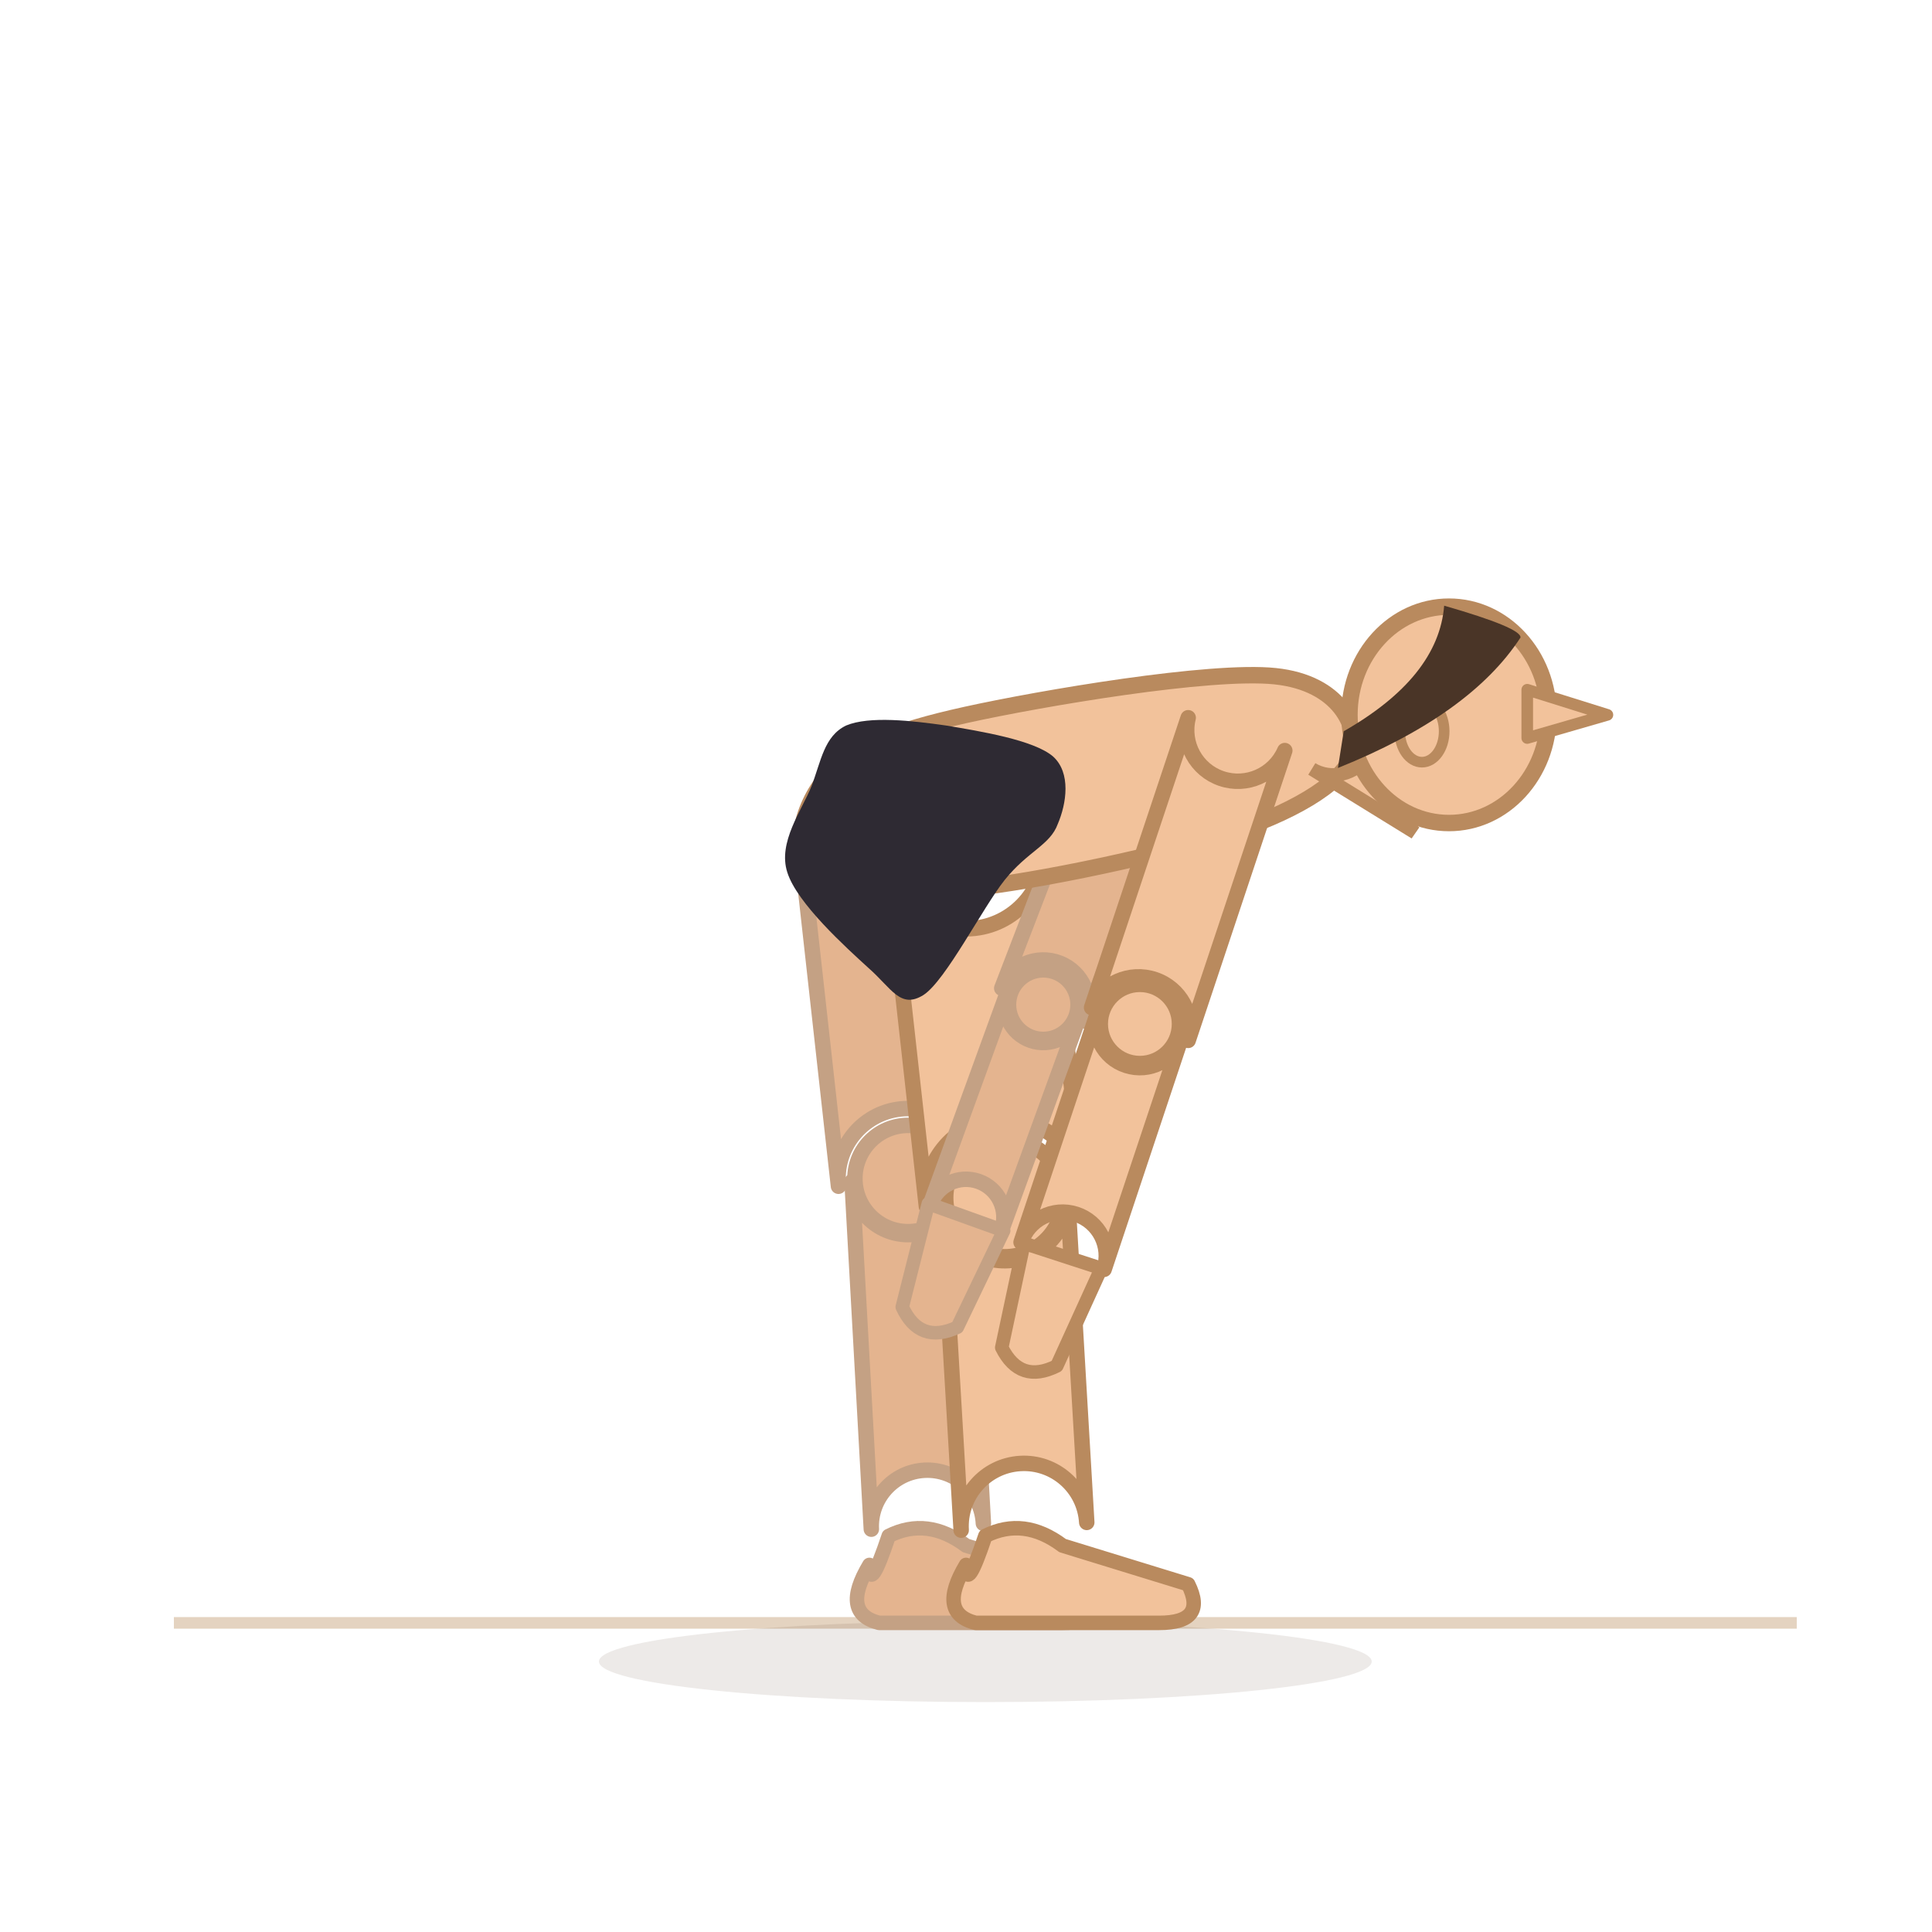
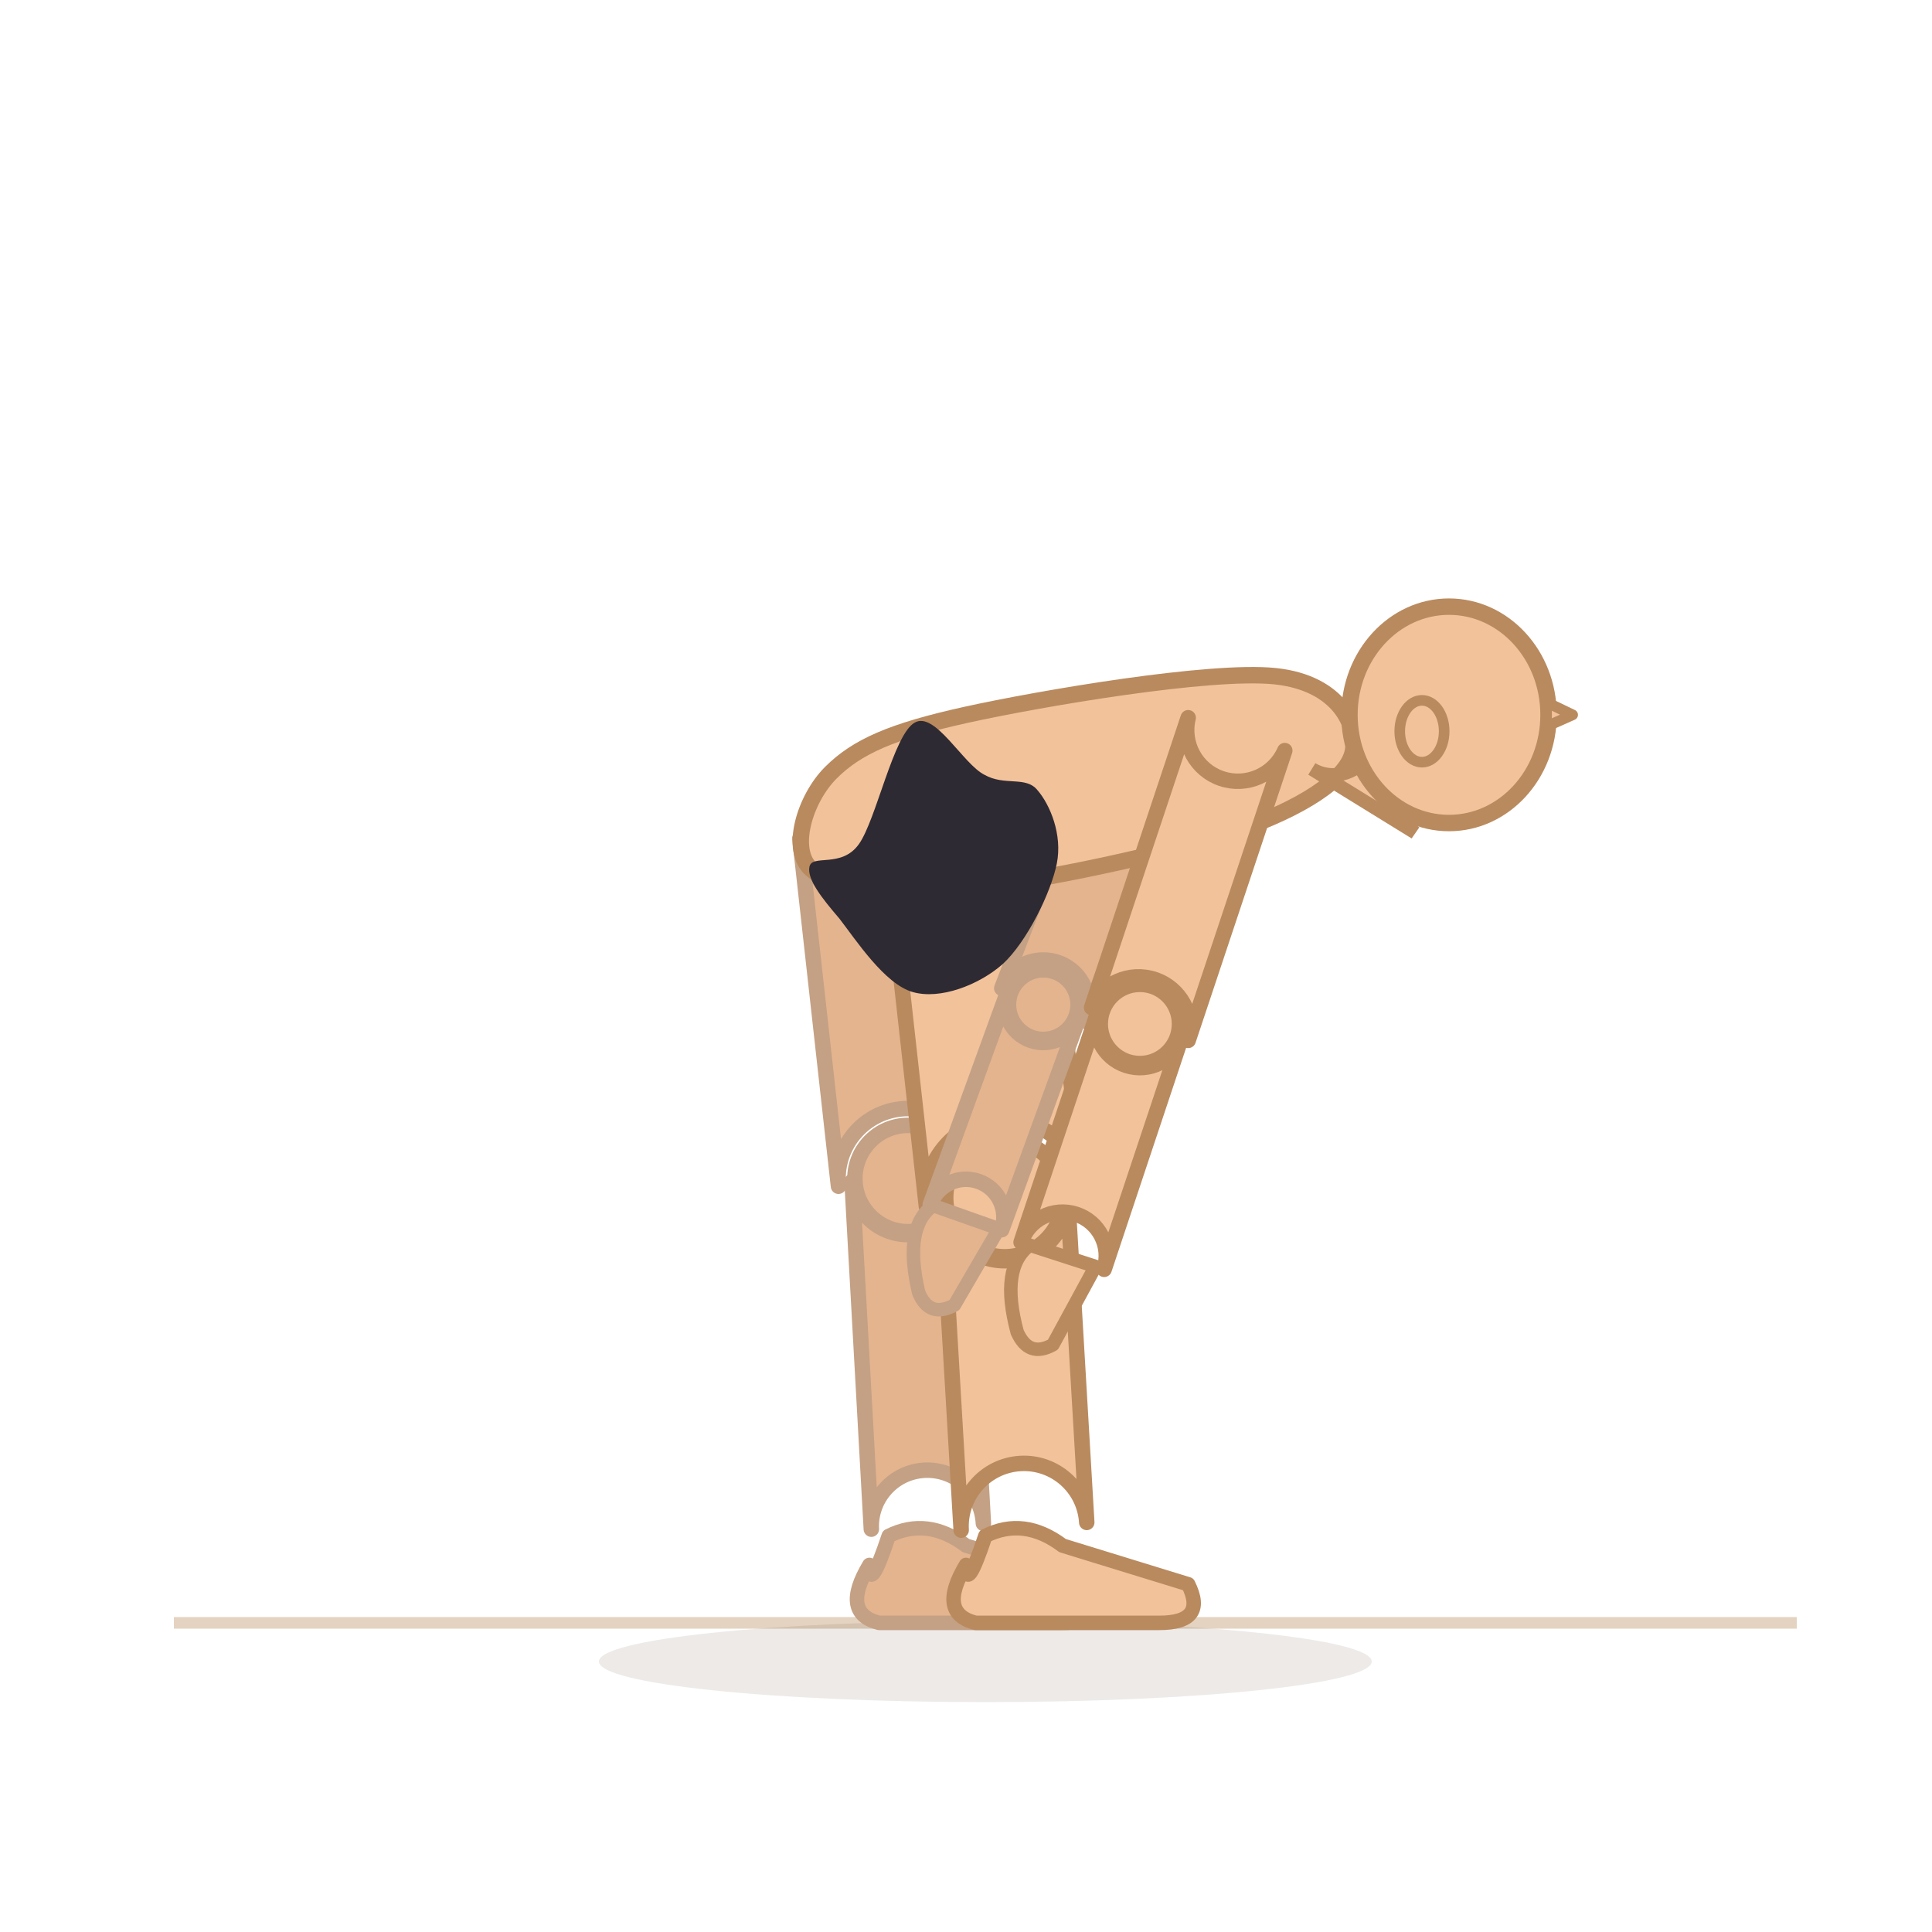
<svg xmlns="http://www.w3.org/2000/svg" viewBox="0 0 200 200">
  <line x1="18" y1="168" x2="186" y2="168" stroke="#e4d3c0" stroke-width="1.2" />
  <ellipse cx="102" cy="172" rx="40" ry="4.2" fill="rgba(70,48,28,0.10)" />
  <path d="M 82.8,86.8 L 86.8,122.8 A 7.2 7.2 0 0 1 101.2,121.2 L 97.2,85.2 A 7.2 7.2 0 0 1 82.8,86.8 Z" fill="#e4b48f" stroke="#c4a184" stroke-width="1.6" stroke-linejoin="round" />
  <path d="M 88.2,122.3 L 90.2,158.3 A 5.8 5.8 0 0 1 101.8,157.7 L 99.8,121.7 A 5.8 5.8 0 0 1 88.2,122.3 Z" fill="#e4b48f" stroke="#c4a184" stroke-width="1.6" stroke-linejoin="round" />
  <circle cx="94" cy="122" r="5.5" fill="#e4b48f" stroke="#c4a184" stroke-width="1.6" />
  <path d="M 90,162 Q 87,167 91,168 L 110,168 Q 115,168 113,164 L 100,160 Q 96,157 92,159 Q 90,165 90,162 Z" fill="#e4b48f" stroke="#c4a184" stroke-width="1.5" stroke-linejoin="round" />
  <path d="M 91.9,88.9 L 95.9,124.9 A 8.1 8.1 0 0 1 112.1,123.1 L 108.1,87.1 A 8.1 8.1 0 0 1 91.9,88.9 Z" fill="#f2c29b" stroke="#b98a5e" stroke-width="1.6" stroke-linejoin="round" />
  <path d="M 97.5,124.4 L 99.5,158.4 A 6.5 6.5 0 0 1 112.5,157.6 L 110.5,123.6 A 6.5 6.5 0 0 1 97.5,124.4 Z" fill="#f2c29b" stroke="#b98a5e" stroke-width="1.6" stroke-linejoin="round" />
  <circle cx="104" cy="124" r="6.1" fill="#f2c29b" stroke="#b98a5e" stroke-width="1.6" />
  <path d="M 100,162 Q 97,167 101,168 L 120,168 Q 125,168 123,164 L 110,160 Q 106,157 102,159 Q 100,165 100,162 Z" fill="#f2c29b" stroke="#b98a5e" stroke-width="1.5" stroke-linejoin="round" />
  <path d="M 113.7,76.3 L 103.7,102.3 A 4.6 4.6 0 0 1 112.3,105.7 L 122.3,79.7 A 4.6 4.6 0 0 1 113.7,76.3 Z" fill="#e4b48f" stroke="#c4a184" stroke-width="1.6" stroke-linejoin="round" />
  <path d="M 104.3,102.7 L 96.3,124.7 A 3.9 3.9 0 0 1 103.7,127.3 L 111.7,105.3 A 3.9 3.9 0 0 1 104.3,102.7 Z" fill="#e4b48f" stroke="#c4a184" stroke-width="1.6" stroke-linejoin="round" />
  <circle cx="108" cy="104" r="3.6" fill="#e4b48f" stroke="#c4a184" stroke-width="1.6" />
-   <path d="M 96.1,124.6 L 93.4,135.3 Q 95.2,139.2 99.1,137.4 L 103.9,127.4 Z" fill="#e4b48f" stroke="#c4a184" stroke-width="1.4" stroke-linejoin="round" />
+   <path d="M 96.6,124.8 Q 93.5,127 95.1,133.8 Q 96.2,136.5 98.8,135.1 L 103.4,127.2 Z" fill="#e4b48f" stroke="#c4a184" stroke-width="1.4" stroke-linejoin="round" />
  <path d="M 86,80 C 88.7,77.3 92.3,75.7 100,74 C 107.7,72.3 125.3,69.3 132,70 C 138.7,70.7 140.7,75.3 140,78 C 139.3,80.7 134.7,83.7 128,86 C 121.3,88.3 107.3,91.3 100,92 C 92.7,92.7 86.3,92 84,90 C 81.7,88 83.3,82.7 86,80 Z" fill="#f2c29b" stroke="#b98a5e" stroke-width="1.7" stroke-linejoin="round" />
-   <path d="M 87.6,75.1 C 90,74.1 94.4,74.6 97.9,75.1 C 101.5,75.7 107,76.6 109,78.3 C 110.9,80 110.4,83.2 109.5,85.3 C 108.7,87.5 106.4,88.1 104,91.1 C 101.7,94 97.9,101.5 95.6,103 C 93.2,104.5 92.3,102.3 89.9,100.2 C 87.6,98.1 82.5,93.5 81.5,90.3 C 80.5,87.2 83,83.9 84,81.4 C 85,78.8 85.3,76.2 87.6,75.1 Z" fill="#2e2a33" />
  <path d="M 123,74.3 L 113,104.3 A 5.3 5.3 0 0 1 123,107.7 L 133,77.7 A 5.3 5.3 0 0 1 123,74.3 Z" fill="#f2c29b" stroke="#b98a5e" stroke-width="1.6" stroke-linejoin="round" />
  <path d="M 113.7,104.6 L 105.7,128.6 A 4.5 4.5 0 0 1 114.3,131.4 L 122.3,107.4 A 4.5 4.5 0 0 1 113.7,104.6 Z" fill="#f2c29b" stroke="#b98a5e" stroke-width="1.6" stroke-linejoin="round" />
  <circle cx="118" cy="106" r="4.1" fill="#f2c29b" stroke="#b98a5e" stroke-width="1.6" />
-   <path d="M 106,128.7 L 103.7,139.5 Q 105.6,143.3 109.4,141.4 L 114,131.3 Z" fill="#f2c29b" stroke="#b98a5e" stroke-width="1.4" stroke-linejoin="round" />
+   <path d="M 106.6,128.9 Q 103.5,131.2 105.3,137.9 Q 106.5,140.6 109,139.2 L 113.4,131.1 Z" fill="#f2c29b" stroke="#b98a5e" stroke-width="1.4" stroke-linejoin="round" />
  <path d="M 135.8,79.6 L 146.5,86.2 A 4.2 4.2 0 0 1 150.9,79.1 L 140.2,72.4 A 4.2 4.2 0 0 1 135.8,79.6 Z" fill="#f2c29b" stroke="#b98a5e" stroke-width="1.4" />
  <ellipse cx="150" cy="74" rx="10.304" ry="11.2" fill="#f2c29b" stroke="#b98a5e" stroke-width="1.7" />
  <ellipse cx="147.2" cy="75.7" rx="2.3" ry="3.2" fill="#f2c29b" stroke="#b98a5e" stroke-width="1.1" />
-   <path d="M 158.1,76.4 L 166.4,74 L 158.1,71.4 Z" fill="#f2c29b" stroke="#b98a5e" stroke-width="1.2" stroke-linejoin="round" />
-   <path d="M 139.1,75.7 Q 148.9,70.1 149.5,62.7 Q 157.5,65 157.4,66 Q 152.2,74 138.5,79.5 Z" fill="#4a3527" />
+   <path d="M 160.1,75.2 L 162.8,74 L 160.1,72.7 Z" fill="#f2c29b" stroke="#b98a5e" stroke-width="1.1" stroke-linejoin="round" />
+   <g data-shorts="1">
+     <path d="M 107.4,81.8 C 108.7,83.3 110,86.4 109.4,89.4 C 108.8,92.4 106.3,97.5 103.8,99.8 C 101.3,102 97.3,103.5 94.5,102.7 C 91.6,101.9 88.6,97.3 86.9,95.1 C 85.1,93 83.5,91 83.8,89.7 C 84.1,88.4 87.1,89.9 88.9,87.4 C 90.7,84.9 92.5,76 94.7,74.8 C 96.8,73.6 99.7,79.1 101.9,80.2 C 104,81.4 106.2,80.3 107.4,81.8 Z" fill="#2e2a33" />
+   </g>
</svg>
